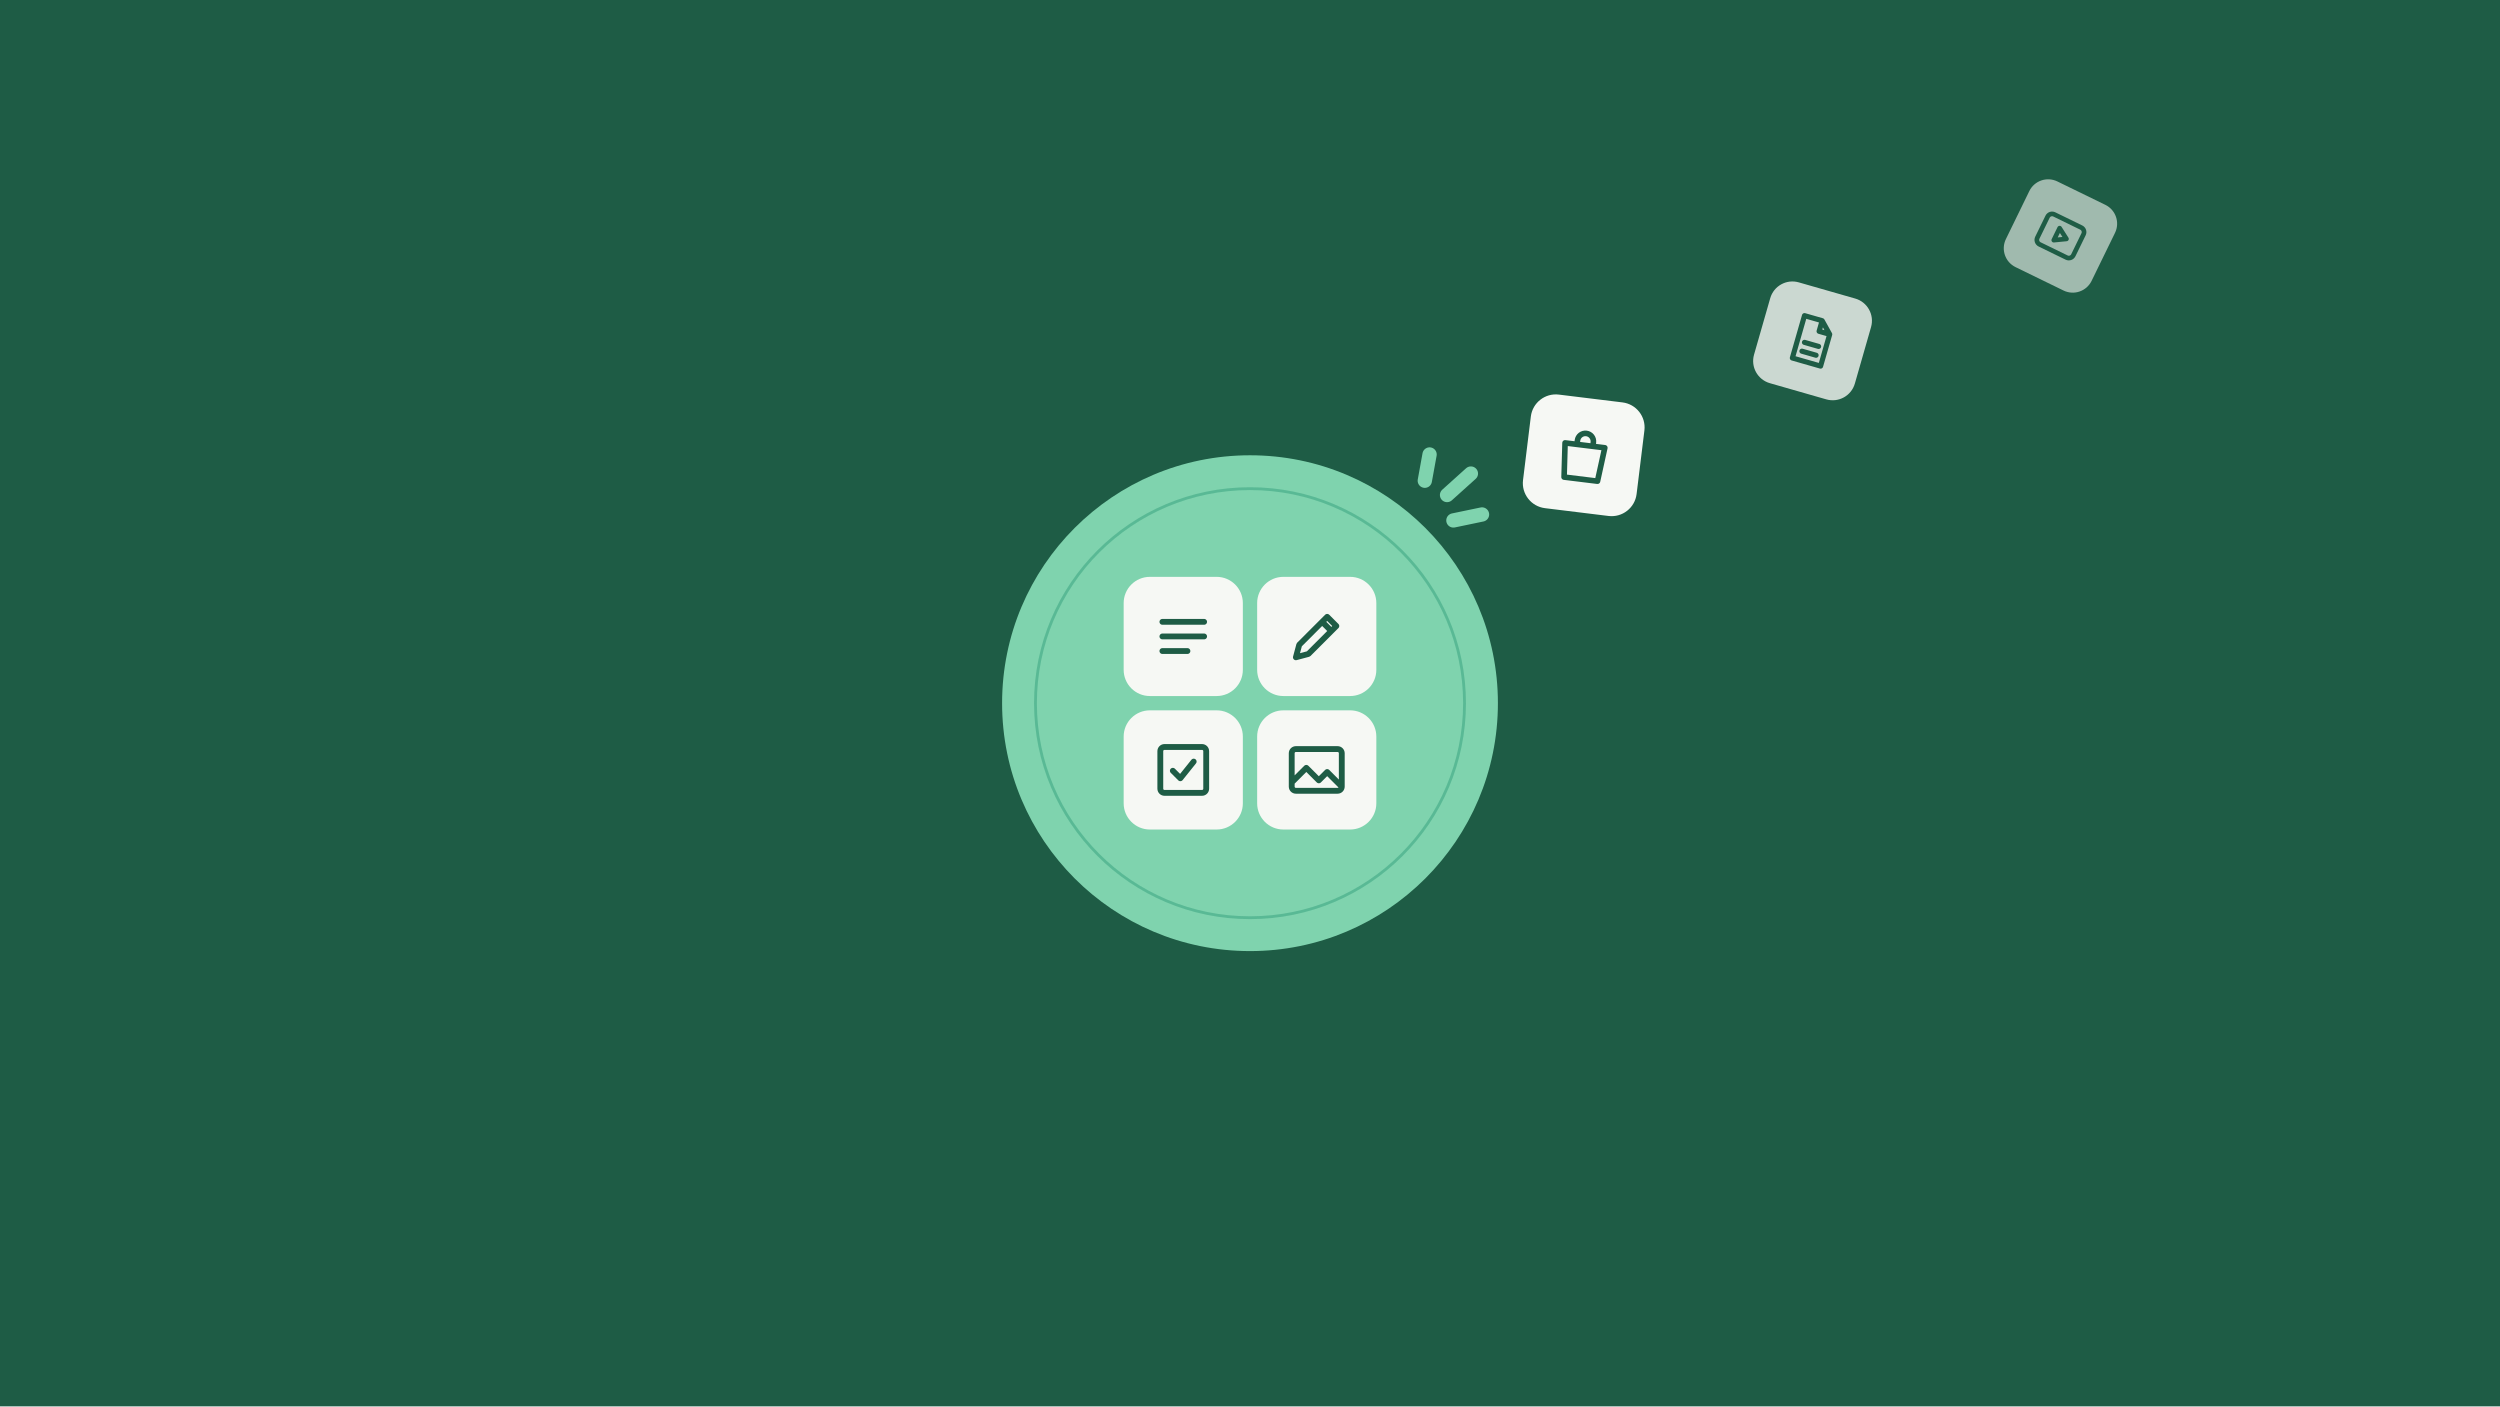
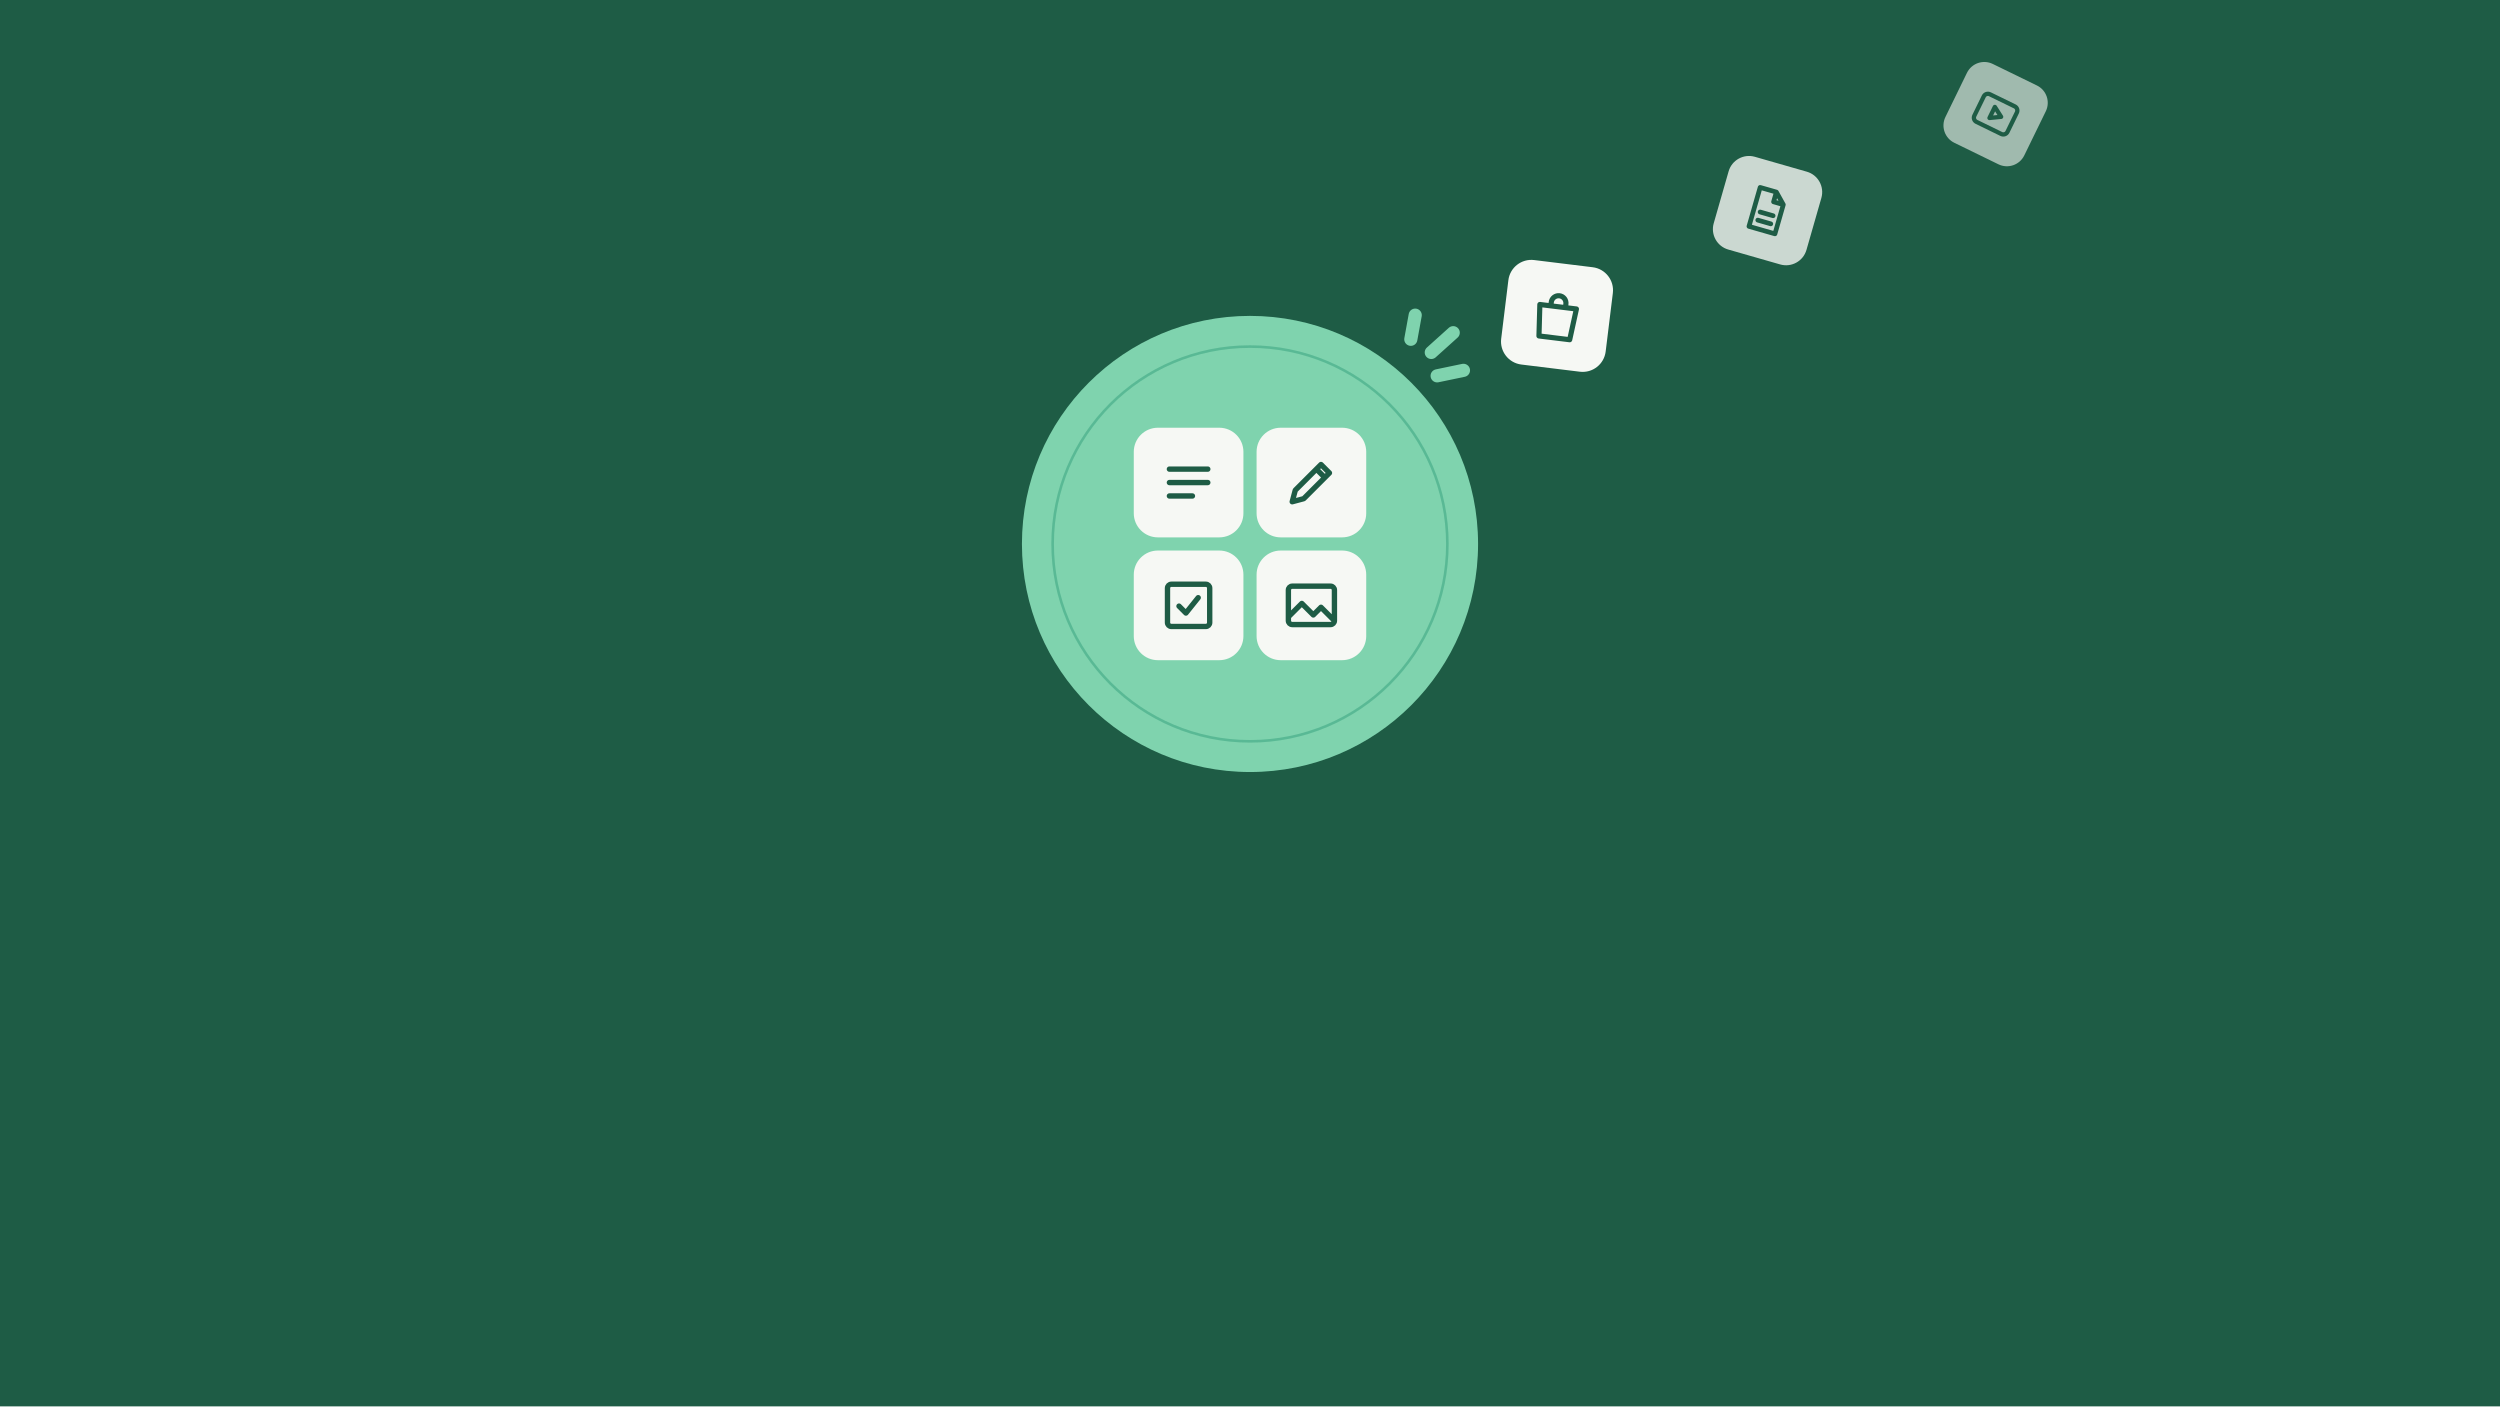
<svg xmlns="http://www.w3.org/2000/svg" width="5244" height="2950" viewBox="0 0 5244 2950">
  <g id="ground">
    <rect x="0" y="0" width="5244" height="2950" fill="#1E5C45" />
  </g>
-   <g id="place">
-     <circle cx="2622.0" cy="1475.0" r="520" fill="#7FD3AE" />
-     <circle cx="2622.0" cy="1475.0" r="450" fill="none" stroke="#34A07C" stroke-width="6" opacity="0.5" />
-   </g>
-   <g id="settled">
-     <g transform="translate(2482.0 1335.0) rotate(0)" opacity="1">
-       <rect x="-125.0" y="-125.0" width="250.0" height="250.0" rx="55.0" fill="#F6F8F4" />
-       <g transform="translate(-70.00 -70.00) scale(8.75)">
-         <path d="M3 4.5h10M3 8h10M3 11.5h6" fill="none" stroke="#1E5C45" stroke-width="1.4" stroke-linecap="round" stroke-linejoin="round" />
+   <g id="art" transform="translate(2622 1141) scale(0.92) translate(-2622 -1475)">
+     <g id="place">
+       <circle cx="2622.0" cy="1475.0" r="520" fill="#7FD3AE" />
+       <circle cx="2622.0" cy="1475.0" r="450" fill="none" stroke="#34A07C" stroke-width="6" opacity="0.5" />
+     </g>
+     <g id="settled">
+       <g transform="translate(2482.0 1335.0) rotate(0)" opacity="1">
+         <rect x="-125.0" y="-125.0" width="250.0" height="250.0" rx="55.0" fill="#F6F8F4" />
+         <g transform="translate(-70.00 -70.00) scale(8.75)">
+           <path d="M3 4.5h10M3 8h10M3 11.5h6" fill="none" stroke="#1E5C45" stroke-width="1.4" stroke-linecap="round" stroke-linejoin="round" />
+         </g>
+       </g>
+       <g transform="translate(2762.0 1335.0) rotate(0)" opacity="1">
+         <rect x="-125.0" y="-125.0" width="250.0" height="250.0" rx="55.0" fill="#F6F8F4" />
+         <g transform="translate(-70.00 -70.00) scale(8.75)">
+           <path d="M3 13l.8-3L10.5 3.3l2.2 2.2L6 12.2zM9.3 4.5l2.2 2.2" fill="none" stroke="#1E5C45" stroke-width="1.4" stroke-linecap="round" stroke-linejoin="round" />
+         </g>
+       </g>
+       <g transform="translate(2482.0 1615.0) rotate(0)" opacity="1">
+         <rect x="-125.0" y="-125.0" width="250.0" height="250.0" rx="55.0" fill="#F6F8F4" />
+         <g transform="translate(-70.00 -70.00) scale(8.75)">
+           <path d="M3.5 2.5h9a1 1 0 0 1 1 1v9a1 1 0 0 1-1 1h-9a1 1 0 0 1-1-1v-9a1 1 0 0 1 1-1zM5.5 8.2l1.8 1.8 3.2-4" fill="none" stroke="#1E5C45" stroke-width="1.4" stroke-linecap="round" stroke-linejoin="round" />
+         </g>
+       </g>
+       <g transform="translate(2762.0 1615.0) rotate(0)" opacity="1">
+         <rect x="-125.0" y="-125.0" width="250.0" height="250.0" rx="55.0" fill="#F6F8F4" />
+         <g transform="translate(-70.00 -70.00) scale(8.75)">
+           <path d="M3 3h10a1 1 0 0 1 1 1v8a1 1 0 0 1-1 1H3a1 1 0 0 1-1-1V4a1 1 0 0 1 1-1zM2 11l3.5-3.5 3 3 2-2L14 12" fill="none" stroke="#1E5C45" stroke-width="1.4" stroke-linecap="round" stroke-linejoin="round" />
+         </g>
      </g>
    </g>
-     <g transform="translate(2762.0 1335.0) rotate(0)" opacity="1">
-       <rect x="-125.0" y="-125.0" width="250.0" height="250.0" rx="55.0" fill="#F6F8F4" />
-       <g transform="translate(-70.00 -70.00) scale(8.75)">
-         <path d="M3 13l.8-3L10.5 3.3l2.2 2.2L6 12.2zM9.3 4.5l2.2 2.2" fill="none" stroke="#1E5C45" stroke-width="1.4" stroke-linecap="round" stroke-linejoin="round" />
+     <g id="incoming">
+       <g transform="translate(4322.0 495.0) rotate(26)" opacity="0.6">
+         <rect x="-100.0" y="-100.0" width="200.0" height="200.0" rx="44.0" fill="#F6F8F4" />
+         <g transform="translate(-56.00 -56.00) scale(7)">
+           <path d="M3.5 3h9a1.5 1.5 0 0 1 1.5 1.5v7a1.5 1.5 0 0 1-1.5 1.5h-9A1.5 1.5 0 0 1 2 11.5v-7A1.5 1.5 0 0 1 3.5 3zM6.75 6v4l3.25-2z" fill="none" stroke="#1E5C45" stroke-width="1.4" stroke-linecap="round" stroke-linejoin="round" />
+         </g>
+       </g>
+       <g transform="translate(3802.0 715.0) rotate(16)" opacity="0.8">
+         <rect x="-110.0" y="-110.0" width="220.0" height="220.0" rx="48.4" fill="#F6F8F4" />
+         <g transform="translate(-61.60 -61.60) scale(7.7)">
+           <path d="M4 2h5l3 3v9H4zM9 2v3h3M6 9h4M6 11.5h4" fill="none" stroke="#1E5C45" stroke-width="1.4" stroke-linecap="round" stroke-linejoin="round" />
+         </g>
+       </g>
+       <g transform="translate(3322.0 955.0) rotate(7)" opacity="1">
+         <rect x="-120.0" y="-120.0" width="240.0" height="240.0" rx="52.8" fill="#F6F8F4" />
+         <g transform="translate(-67.20 -67.20) scale(8.4)">
+           <path d="M3 5.5h10l-.8 8.5H3.8zM6 5.5V4.5a2 2 0 0 1 4 0v1" fill="none" stroke="#1E5C45" stroke-width="1.4" stroke-linecap="round" stroke-linejoin="round" />
+         </g>
      </g>
    </g>
-     <g transform="translate(2482.0 1615.0) rotate(0)" opacity="1">
-       <rect x="-125.0" y="-125.0" width="250.0" height="250.0" rx="55.0" fill="#F6F8F4" />
-       <g transform="translate(-70.00 -70.00) scale(8.75)">
-         <path d="M3.5 2.5h9a1 1 0 0 1 1 1v9a1 1 0 0 1-1 1h-9a1 1 0 0 1-1-1v-9a1 1 0 0 1 1-1zM5.5 8.2l1.8 1.8 3.2-4" fill="none" stroke="#1E5C45" stroke-width="1.4" stroke-linecap="round" stroke-linejoin="round" />
-       </g>
-     </g>
-     <g transform="translate(2762.0 1615.0) rotate(0)" opacity="1">
-       <rect x="-125.0" y="-125.0" width="250.0" height="250.0" rx="55.0" fill="#F6F8F4" />
-       <g transform="translate(-70.00 -70.00) scale(8.75)">
-         <path d="M3 3h10a1 1 0 0 1 1 1v8a1 1 0 0 1-1 1H3a1 1 0 0 1-1-1V4a1 1 0 0 1 1-1zM2 11l3.5-3.5 3 3 2-2L14 12" fill="none" stroke="#1E5C45" stroke-width="1.4" stroke-linecap="round" stroke-linejoin="round" />
+     <g id="sparks">
+       <g transform="translate(2952.0 915.0) rotate(0) scale(16.667)">
+         <path d="M2.2 5.6L2.8 2.3M5 7.4L8 4.7M5.8 10.6L9.4 9.85" fill="none" stroke="#7FD3AE" stroke-width="1.8" stroke-linecap="round" />
      </g>
    </g>
  </g>
-   <g id="incoming">
-     <g transform="translate(4322.0 495.0) rotate(26)" opacity="0.6">
-       <rect x="-100.0" y="-100.0" width="200.0" height="200.0" rx="44.0" fill="#F6F8F4" />
-       <g transform="translate(-56.00 -56.00) scale(7)">
-         <path d="M3.5 3h9a1.5 1.5 0 0 1 1.5 1.5v7a1.5 1.5 0 0 1-1.5 1.5h-9A1.5 1.5 0 0 1 2 11.5v-7A1.5 1.5 0 0 1 3.5 3zM6.75 6v4l3.25-2z" fill="none" stroke="#1E5C45" stroke-width="1.4" stroke-linecap="round" stroke-linejoin="round" />
-       </g>
-     </g>
-     <g transform="translate(3802.0 715.0) rotate(16)" opacity="0.8">
-       <rect x="-110.0" y="-110.0" width="220.0" height="220.0" rx="48.4" fill="#F6F8F4" />
-       <g transform="translate(-61.60 -61.60) scale(7.7)">
-         <path d="M4 2h5l3 3v9H4zM9 2v3h3M6 9h4M6 11.5h4" fill="none" stroke="#1E5C45" stroke-width="1.4" stroke-linecap="round" stroke-linejoin="round" />
-       </g>
-     </g>
-     <g transform="translate(3322.0 955.0) rotate(7)" opacity="1">
-       <rect x="-120.0" y="-120.0" width="240.0" height="240.0" rx="52.8" fill="#F6F8F4" />
-       <g transform="translate(-67.20 -67.20) scale(8.4)">
-         <path d="M3 5.5h10l-.8 8.5H3.8zM6 5.5V4.5a2 2 0 0 1 4 0v1" fill="none" stroke="#1E5C45" stroke-width="1.4" stroke-linecap="round" stroke-linejoin="round" />
-       </g>
-     </g>
-   </g>
-   <g id="sparks">
-     <g transform="translate(2952.0 915.0) rotate(0) scale(16.667)">
-       <path d="M2.2 5.6L2.8 2.3M5 7.4L8 4.7M5.8 10.6L9.4 9.85" fill="none" stroke="#7FD3AE" stroke-width="1.8" stroke-linecap="round" />
-     </g>
-   </g>
</svg>
